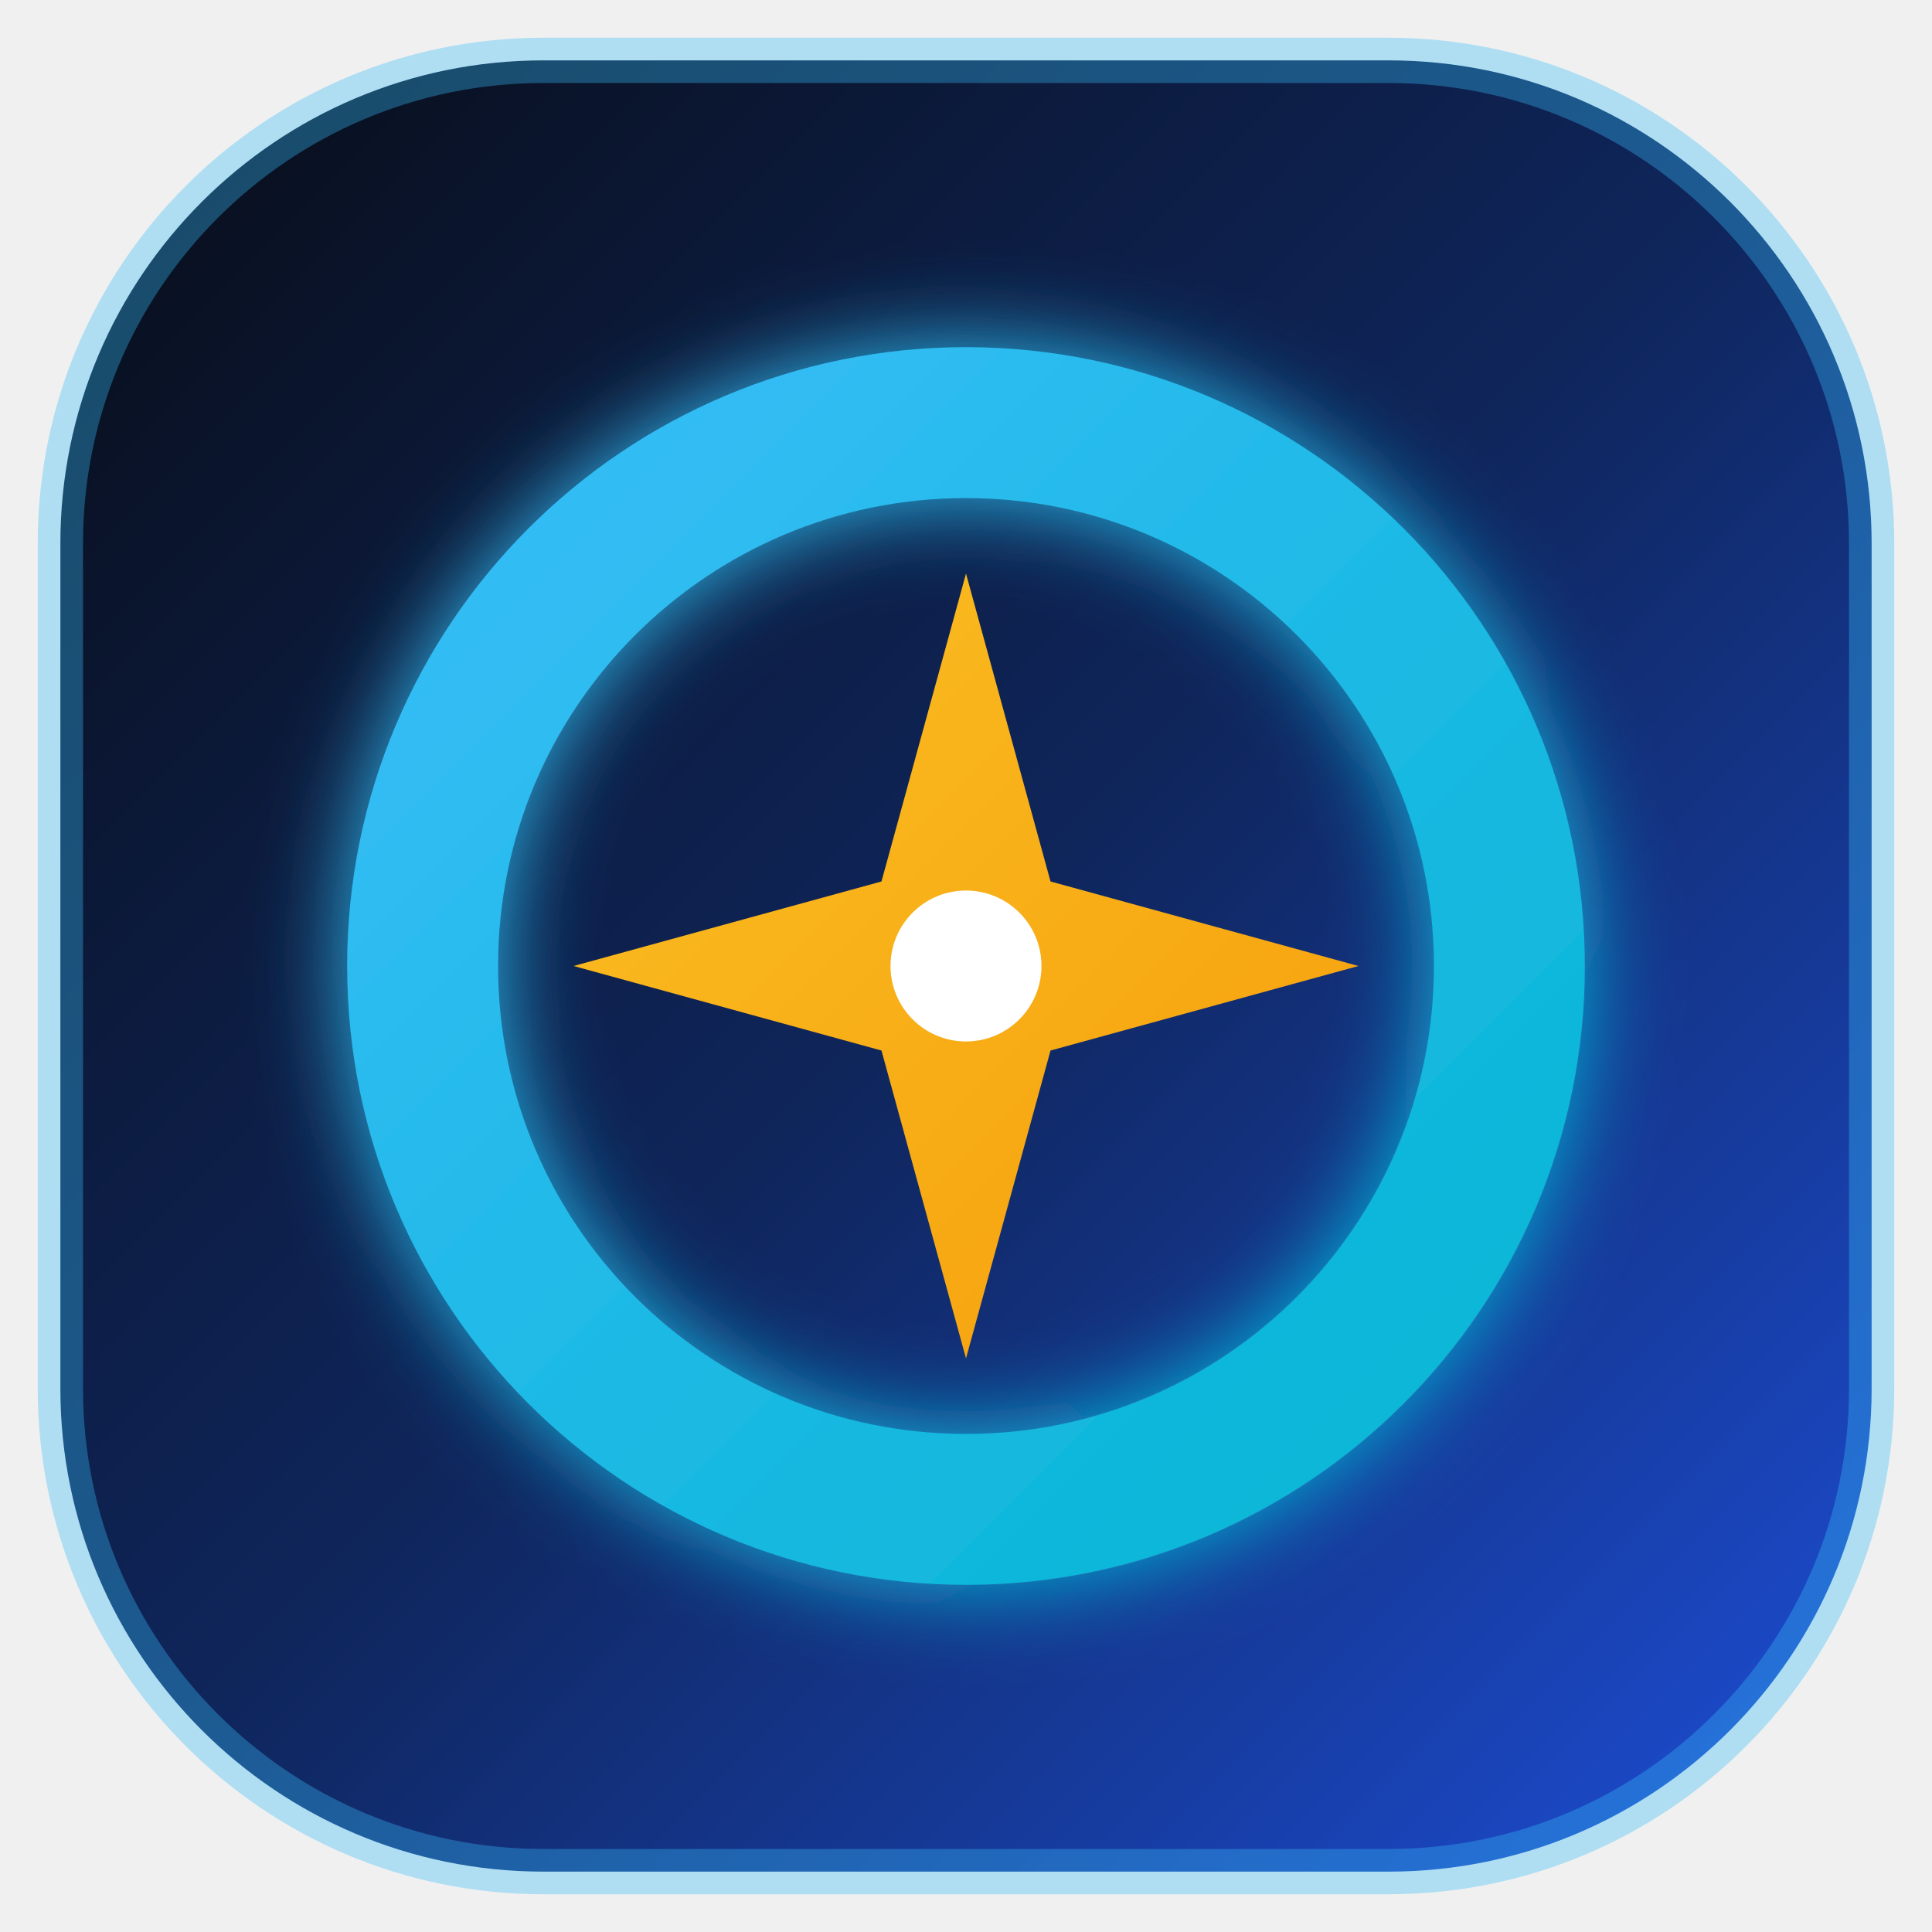
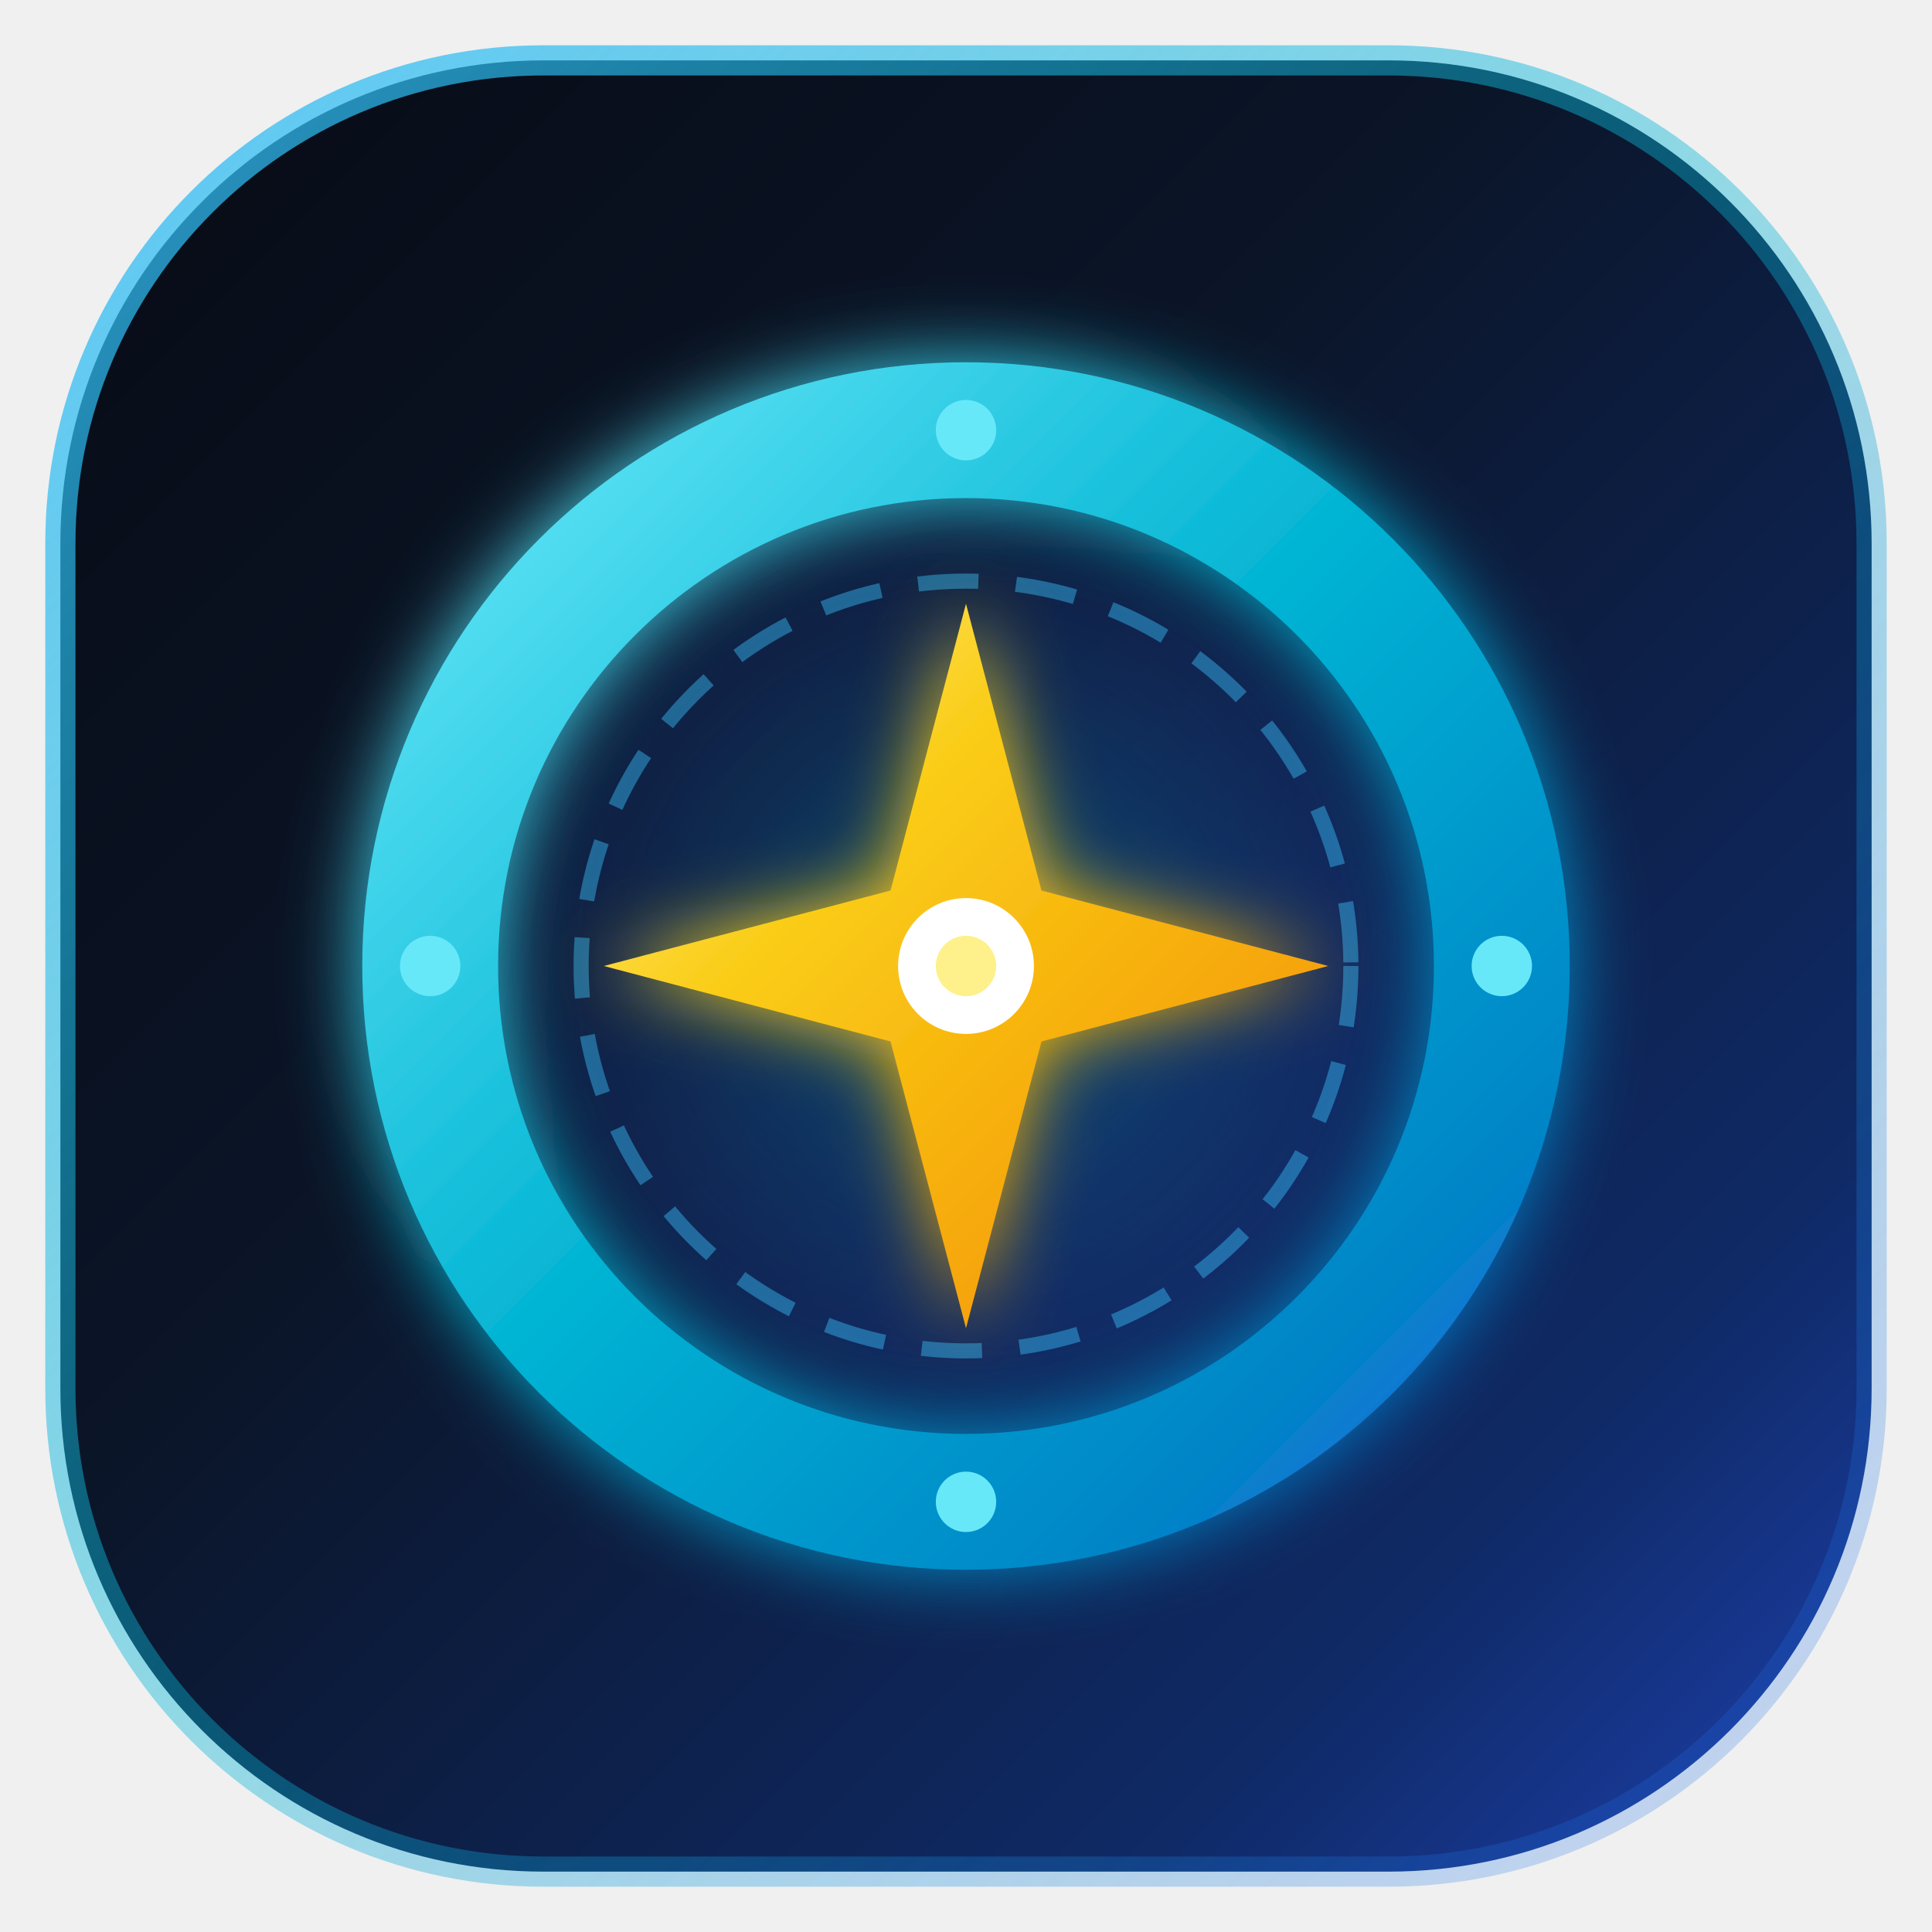
- <svg xmlns="http://www.w3.org/2000/svg" viewBox="0 0 64 64" fill="none">
+ <svg xmlns="http://www.w3.org/2000/svg" viewBox="0 0 512 512" fill="none">
  <defs>
    <linearGradient id="ojaBg" x1="0%" y1="0%" x2="100%" y2="100%">
-       <stop offset="0%" stop-color="#080c16" />
-       <stop offset="50%" stop-color="#0f265c" />
-       <stop offset="100%" stop-color="#1d4ed8" />
+       <stop offset="0%" stop-color="#070B14" />
+       <stop offset="40%" stop-color="#0B1528" />
+       <stop offset="80%" stop-color="#0F2A66" />
+       <stop offset="100%" stop-color="#1E40AF" />
    </linearGradient>
-     <linearGradient id="ojaCyan" x1="0%" y1="0%" x2="100%" y2="100%">
-       <stop offset="0%" stop-color="#38bdf8" />
-       <stop offset="100%" stop-color="#06b6d4" />
+     <linearGradient id="ojaRim" x1="0%" y1="0%" x2="100%" y2="100%">
+       <stop offset="0%" stop-color="#38BDF8" stop-opacity="0.8" />
+       <stop offset="50%" stop-color="#06B6D4" stop-opacity="0.4" />
+       <stop offset="100%" stop-color="#2563EB" stop-opacity="0.2" />
    </linearGradient>
-     <linearGradient id="ojaGold" x1="0%" y1="0%" x2="100%" y2="100%">
-       <stop offset="0%" stop-color="#fbbf24" />
-       <stop offset="100%" stop-color="#f59e0b" />
+     <linearGradient id="ojaCyanRing" x1="0%" y1="0%" x2="100%" y2="100%">
+       <stop offset="0%" stop-color="#67E8F9" />
+       <stop offset="45%" stop-color="#06B6D4" />
+       <stop offset="85%" stop-color="#0284C7" />
+       <stop offset="100%" stop-color="#2563EB" />
    </linearGradient>
+     <linearGradient id="ojaGoldSparkle" x1="0%" y1="0%" x2="100%" y2="100%">
+       <stop offset="0%" stop-color="#FEF08A" />
+       <stop offset="35%" stop-color="#FACC15" />
+       <stop offset="80%" stop-color="#F59E0B" />
+       <stop offset="100%" stop-color="#D97706" />
+     </linearGradient>
+     <radialGradient id="centerAura" cx="50%" cy="50%" r="50%">
+       <stop offset="0%" stop-color="#06B6D4" stop-opacity="0.35" />
+       <stop offset="60%" stop-color="#2563EB" stop-opacity="0.15" />
+       <stop offset="100%" stop-color="#000000" stop-opacity="0" />
+     </radialGradient>
    <filter id="softGlow" x="-20%" y="-20%" width="140%" height="140%">
-       <feGaussianBlur stdDeviation="1.5" result="blur" />
+       <feGaussianBlur stdDeviation="10" result="blur" />
      <feComposite in="SourceGraphic" in2="blur" operator="over" />
    </filter>
  </defs>
-   <rect x="2" y="2" width="60" height="60" rx="16" fill="url(#ojaBg)" stroke="#38bdf8" stroke-width="1.5" stroke-opacity="0.35" />
-   <circle cx="32" cy="32" r="18" stroke="url(#ojaCyan)" stroke-width="5" stroke-linecap="round" fill="none" filter="url(#softGlow)" />
-   <path d="M32 19 L34.8 29.2 L45 32 L34.8 34.8 L32 45 L29.2 34.8 L19 32 L29.2 29.2 Z" fill="url(#ojaGold)" />
-   <circle cx="32" cy="32" r="2.5" fill="#ffffff" />
+   <rect x="16" y="16" width="480" height="480" rx="128" fill="url(#ojaBg)" stroke="url(#ojaRim)" stroke-width="8" />
+   <circle cx="256" cy="256" r="170" fill="url(#centerAura)" />
+   <circle cx="256" cy="256" r="142" stroke="url(#ojaCyanRing)" stroke-width="36" stroke-linecap="round" fill="none" filter="url(#softGlow)" />
+   <circle cx="256" cy="256" r="102" stroke="#38BDF8" stroke-width="4" stroke-opacity="0.45" stroke-dasharray="16 10" fill="none" />
+   <circle cx="256" cy="114" r="8" fill="#67E8F9" />
+   <circle cx="256" cy="398" r="8" fill="#67E8F9" />
+   <circle cx="114" cy="256" r="8" fill="#67E8F9" />
+   <circle cx="398" cy="256" r="8" fill="#67E8F9" />
+   <path d="M256 160 L276 236 L352 256 L276 276 L256 352 L236 276 L160 256 L236 236 Z" fill="url(#ojaGoldSparkle)" filter="url(#softGlow)" />
+   <circle cx="256" cy="256" r="18" fill="#FFFFFF" />
+   <circle cx="256" cy="256" r="8" fill="#FEF08A" />
</svg>
